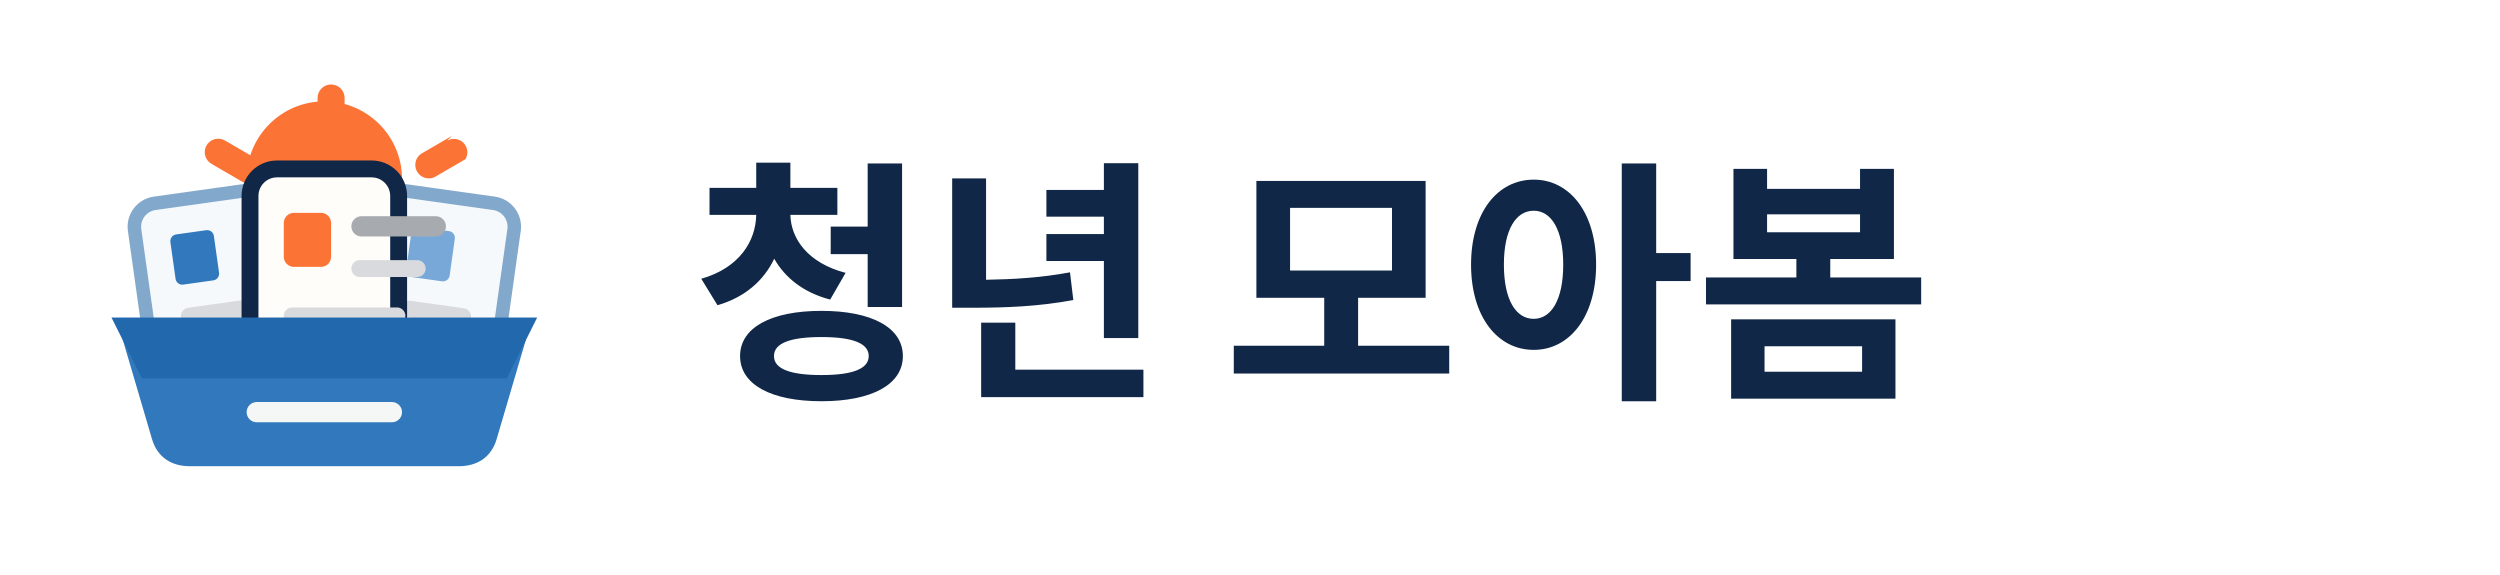
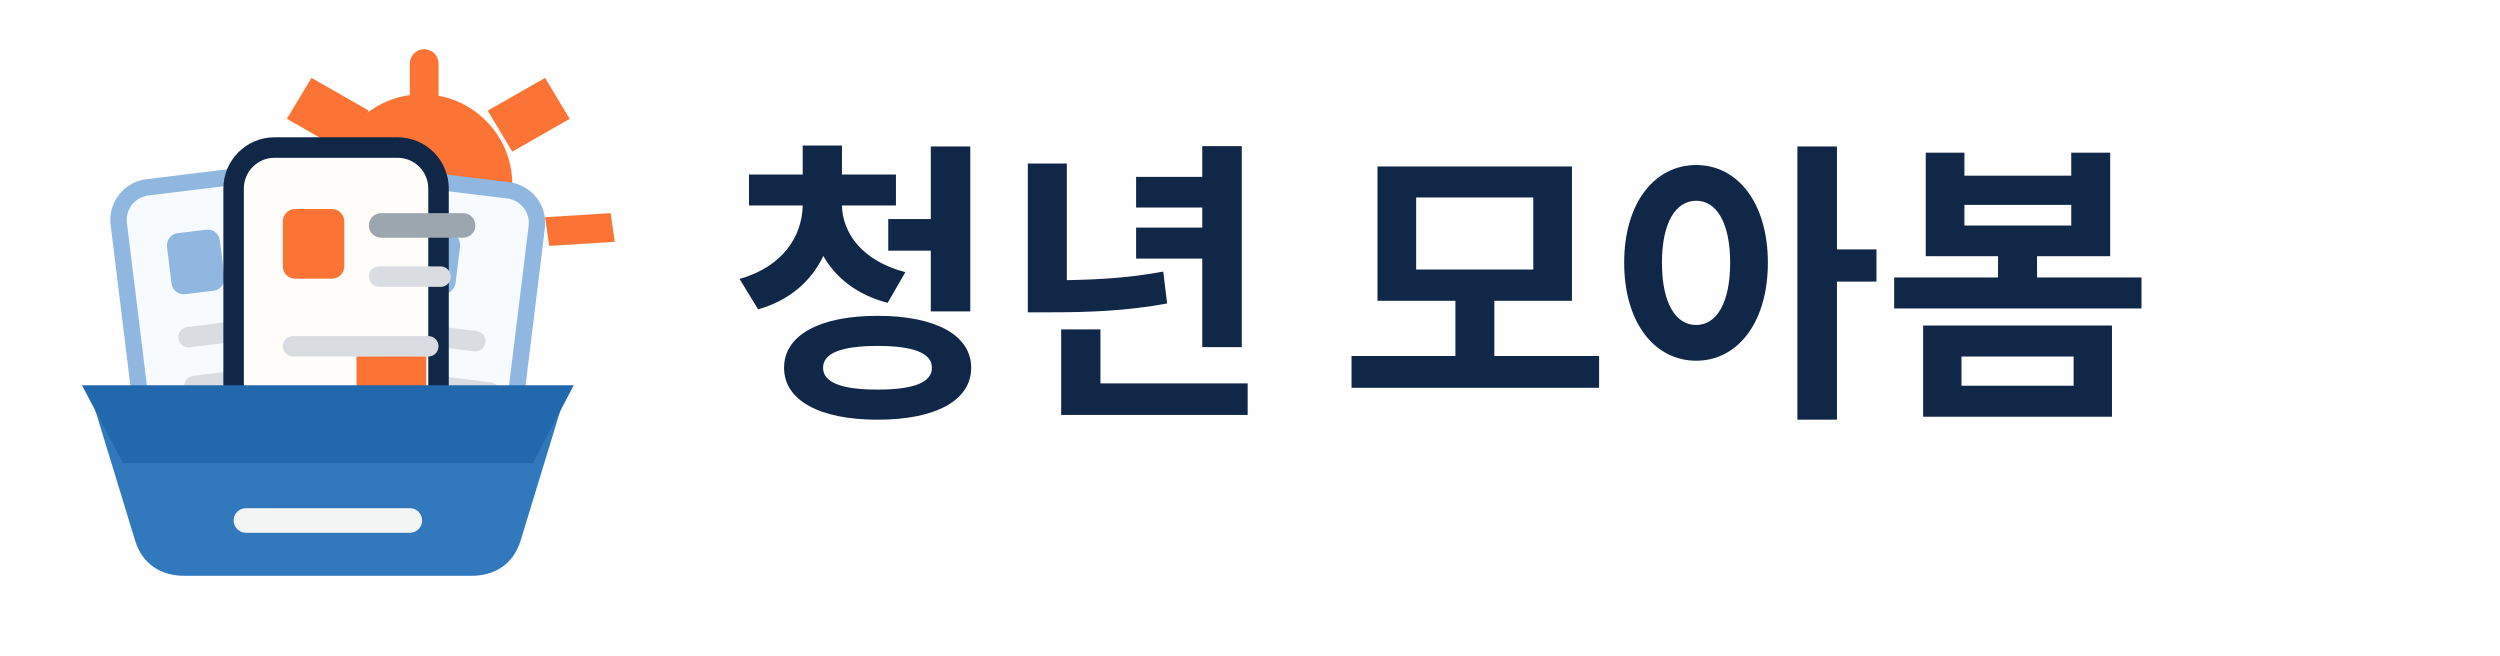
- <svg xmlns="http://www.w3.org/2000/svg" viewBox="0 0 740 170" role="img" aria-labelledby="title desc">
+ <svg xmlns="http://www.w3.org/2000/svg" viewBox="0 0 610 160" width="610" height="160" role="img" aria-labelledby="title desc">
  <defs>
    <style>
      .wordmark {
        fill: #102747;
        font-family: "Noto Sans KR", "Pretendard", "Apple SD Gothic Neo", sans-serif;
-         font-size: 76px;
-         font-weight: 800;
+         font-size: 72px;
+         font-weight: 850;
+         letter-spacing: 0;
      }
      .navy { fill: #102747; }
      .blue { fill: #3278bd; }
-       .blue-soft { fill: #78a8d8; }
+       .blue-dark { fill: #2268ad; }
+       .blue-soft { fill: #8fb7df; }
      .sun { fill: #fb7435; }
      .paper { fill: #fffdf9; }
-       .line { fill: #a7abb0; }
-       .line-soft { fill: #d8dade; }
+       .line { fill: #9ca6af; }
+       .line-soft { fill: #d9dde2; }
    </style>
  </defs>
-   <g transform="translate(16 24)">
-     <circle class="sun" cx="80" cy="29" r="23" />
-     <path class="sun" d="M78 5a4 4 0 0 1 8 0v10a4 4 0 0 1-8 0V5Z" />
-     <path class="sun" d="M45.1 19.1a4 4 0 0 1 5.5-1.5l8.6 5a4 4 0 1 1-4 6.9l-8.6-5a4 4 0 0 1-1.5-5.4Z" />
-     <path class="sun" d="M114.9 19.1a4 4 0 0 1 5.4-1.5 4 4 0 0 1 1.5 5.5l-8.6 5a4 4 0 1 1-4-6.9l8.6-5Z" />
-     <g transform="rotate(-8 47 58)">
-       <rect x="26" y="34" width="40" height="58" rx="7" fill="#f6f9fc" stroke="#82a9cc" stroke-width="4" />
-       <rect class="blue" x="36" y="44" width="13" height="15" rx="2" />
-       <rect class="line-soft" x="36" y="66" width="21" height="5" rx="2.5" />
-       <rect class="line-soft" x="36" y="76" width="26" height="5" rx="2.5" />
+   <g>
+     <circle class="sun" cx="103" cy="45" r="22" />
+     <rect class="sun" x="100" y="12" width="7" height="16" rx="3.5" />
+     <path class="sun" d="m70 29 6-10 14 8-6 10z" />
+     <path class="sun" d="m119 27 14-8 6 10-14 8z" />
+     <path class="sun" d="m133 53 16-1 1 7-16 1z" />
+     <g transform="rotate(-7 52 78)">
+       <rect x="32" y="44" width="42" height="66" rx="8" fill="#f8fbfe" stroke="#8fb7df" stroke-width="4" />
+       <rect class="blue-soft" x="43" y="56" width="13" height="15" rx="3" />
+       <rect class="line-soft" x="43" y="79" width="22" height="5" rx="2.5" />
+       <rect class="line-soft" x="43" y="91" width="27" height="5" rx="2.5" />
    </g>
-     <g transform="rotate(8 113 58)">
-       <rect x="94" y="34" width="40" height="58" rx="7" fill="#f6f9fc" stroke="#82a9cc" stroke-width="4" />
-       <rect class="blue-soft" x="104" y="44" width="13" height="15" rx="2" />
-       <rect class="line-soft" x="104" y="66" width="21" height="5" rx="2.5" />
-       <rect class="line-soft" x="104" y="76" width="26" height="5" rx="2.5" />
+     <g transform="rotate(7 102 78)">
+       <rect x="86" y="44" width="42" height="66" rx="8" fill="#f8fbfe" stroke="#8fb7df" stroke-width="4" />
+       <rect class="blue-soft" x="97" y="56" width="13" height="15" rx="3" />
+       <rect class="line-soft" x="97" y="79" width="22" height="5" rx="2.5" />
+       <rect class="line-soft" x="97" y="91" width="27" height="5" rx="2.5" />
    </g>
-     <rect class="paper" x="58" y="26" width="44" height="70" rx="8" stroke="#102747" stroke-width="5" />
-     <rect class="sun" x="68" y="39" width="14" height="16" rx="3" />
-     <rect class="line" x="88" y="40" width="28" height="6" rx="3" />
-     <rect class="line-soft" x="88" y="53" width="22" height="5" rx="2.5" />
-     <rect class="line-soft" x="68" y="67" width="36" height="5" rx="2.5" />
-     <rect class="line-soft" x="68" y="79" width="27" height="5" rx="2.5" />
-     <path class="sun" d="M87 73h15v25l-7.5-5-7.5 5V73Z" />
-     <path class="blue" d="M19 72h122l-10 34c-1.6 5.4-5.8 8-11.2 8H40.2c-5.4 0-9.6-2.6-11.2-8L19 72Z" />
-     <path fill="#2268ad" d="M17 70h126l-9 18H26l-9-18Z" />
-     <rect class="paper" x="57" y="95" width="46" height="6" rx="3" opacity="0.95" />
+     <rect class="paper" x="57" y="36" width="50" height="82" rx="10" stroke="#102747" stroke-width="5" />
+     <rect class="sun" x="69" y="51" width="15" height="17" rx="3" />
+     <rect class="line" x="90" y="52" width="26" height="6" rx="3" />
+     <rect class="line-soft" x="90" y="65" width="20" height="5" rx="2.5" />
+     <rect class="line-soft" x="69" y="82" width="38" height="5" rx="2.5" />
+     <rect class="line-soft" x="69" y="95" width="28" height="5" rx="2.5" />
+     <path class="sun" d="M87 87h17v28l-8.5-5.8L87 115z" />
+     <path class="blue" d="M22 96h116l-11 36c-1.8 5.7-6.3 8.5-12 8.5H45c-5.7 0-10.2-2.8-12-8.5z" />
+     <path class="blue-dark" d="M20 94h120l-10 19H30z" />
+     <rect class="paper" x="57" y="124" width="46" height="6" rx="3" opacity=".94" />
  </g>
-   <text class="wordmark" x="205" y="112">청년 모아봄</text>
+   <text class="wordmark" x="178" y="96">청년 모아봄</text>
</svg>
